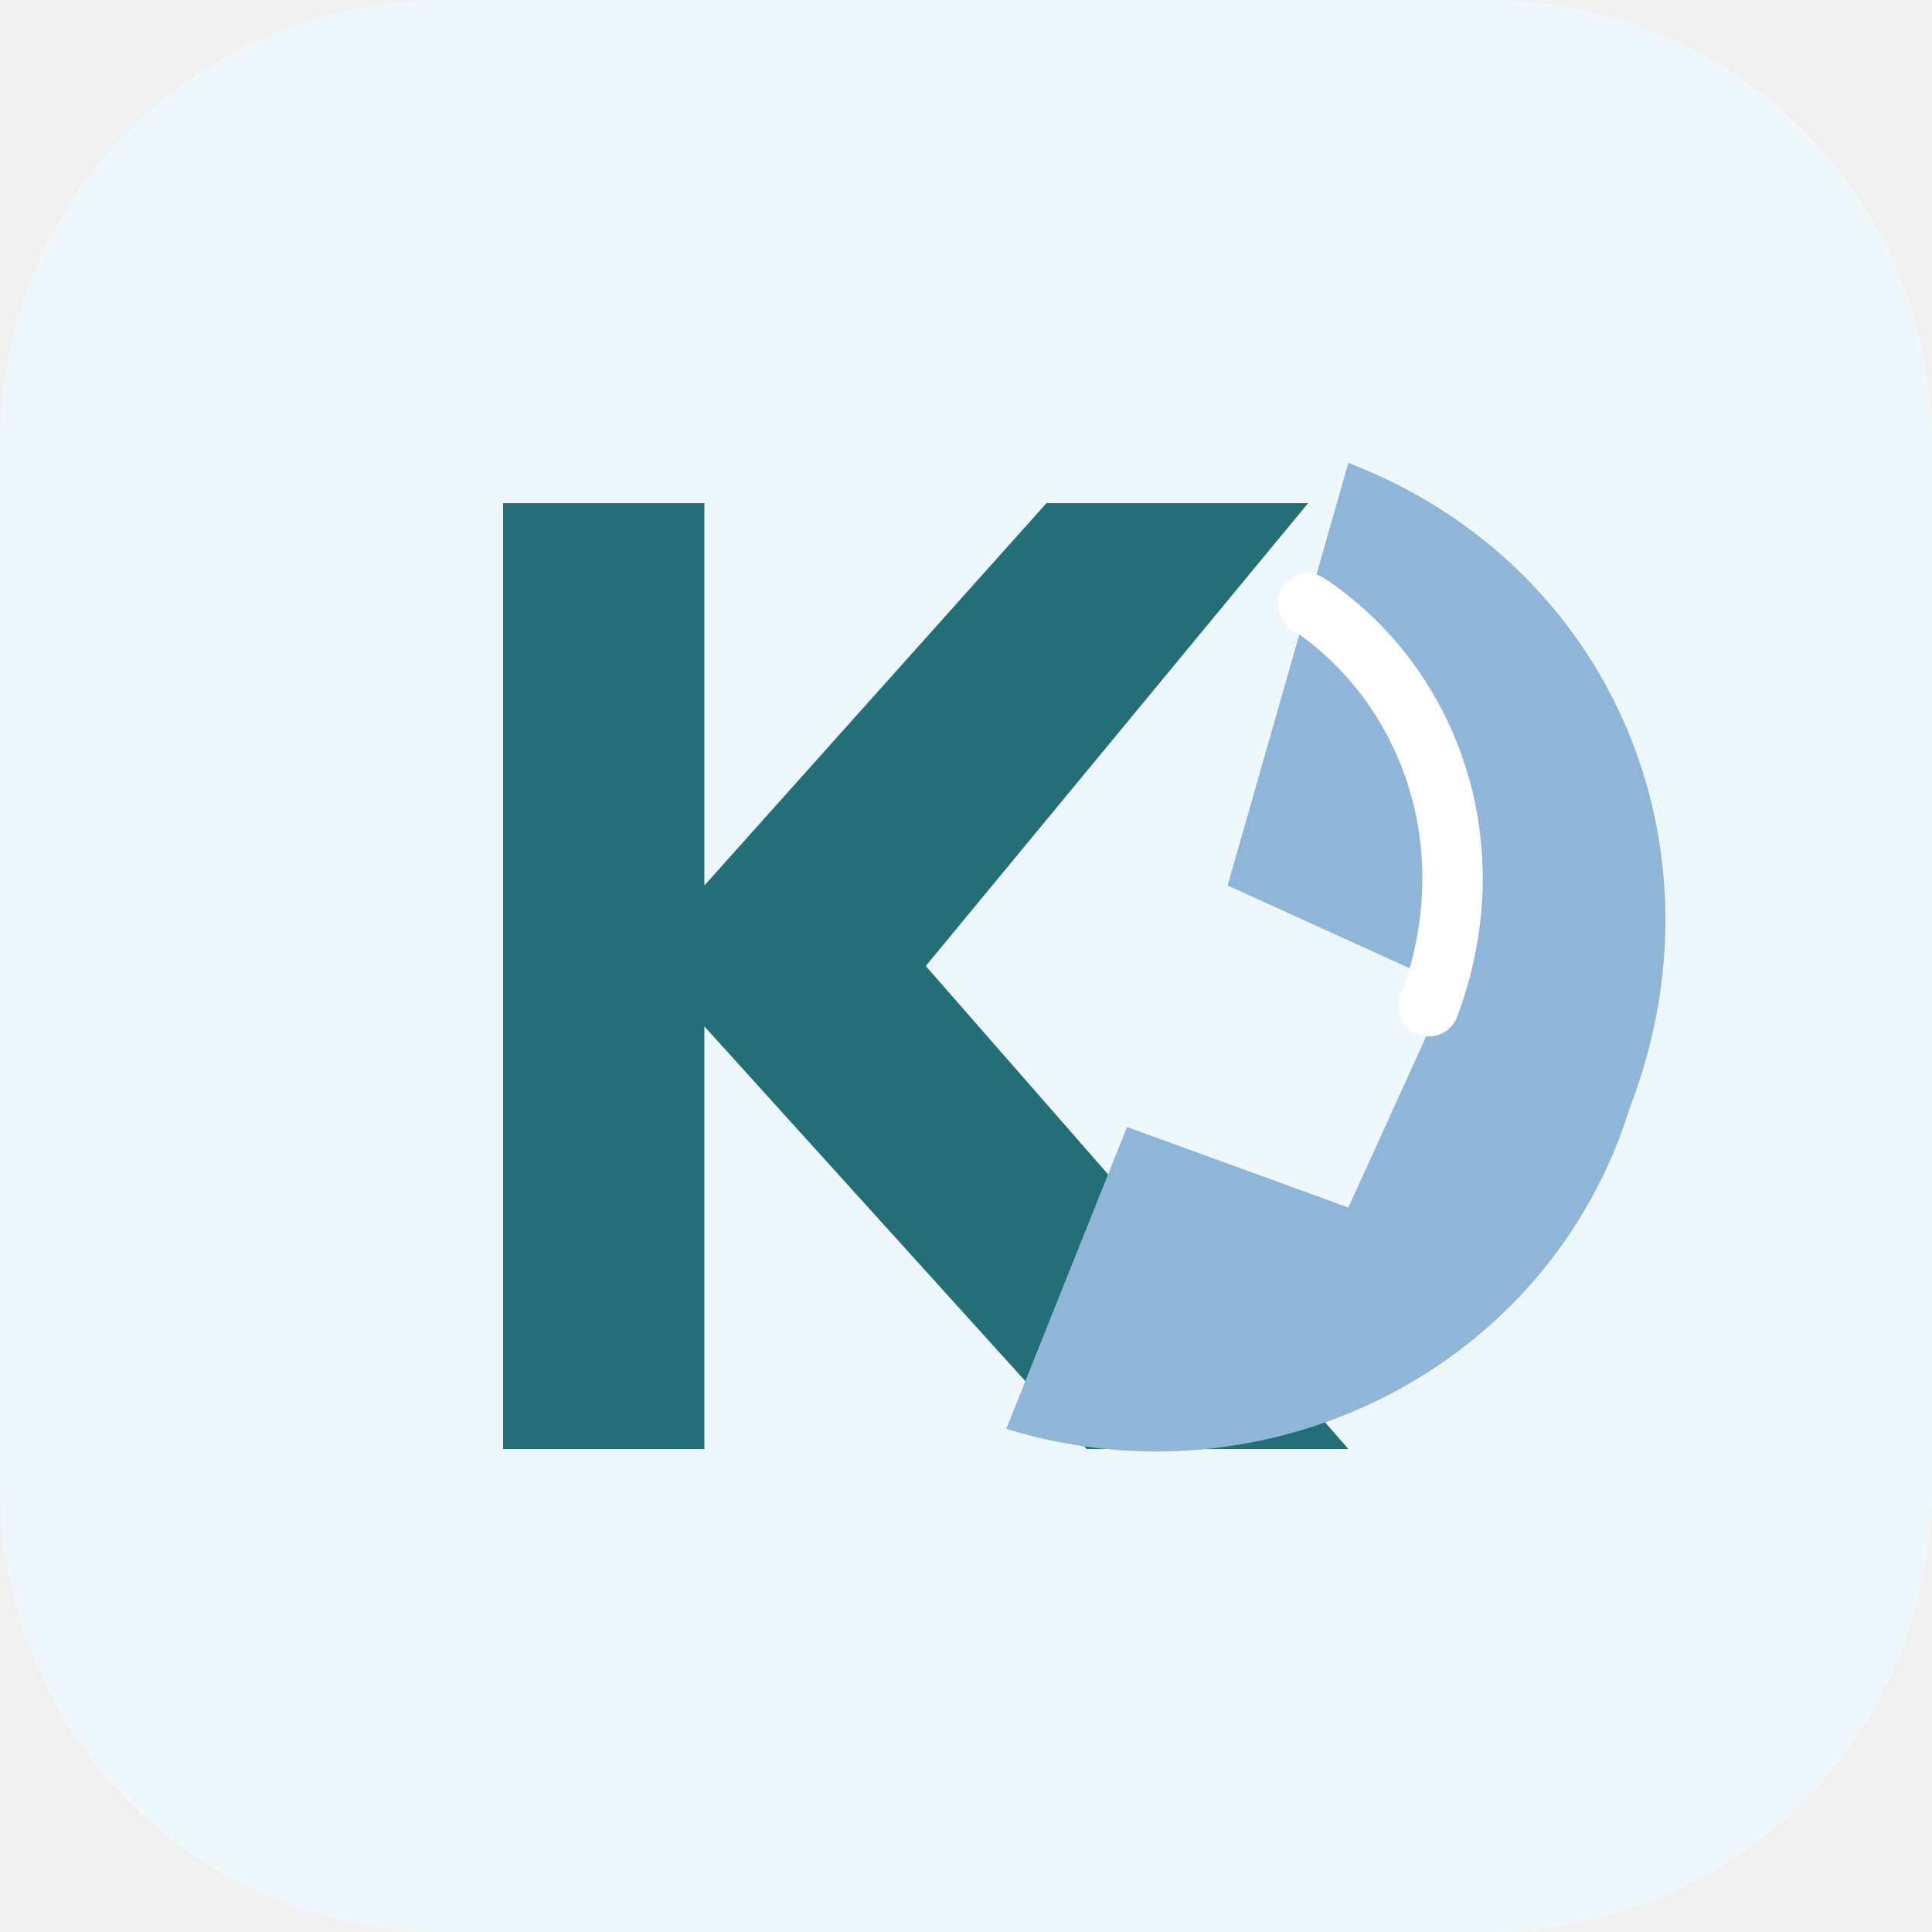
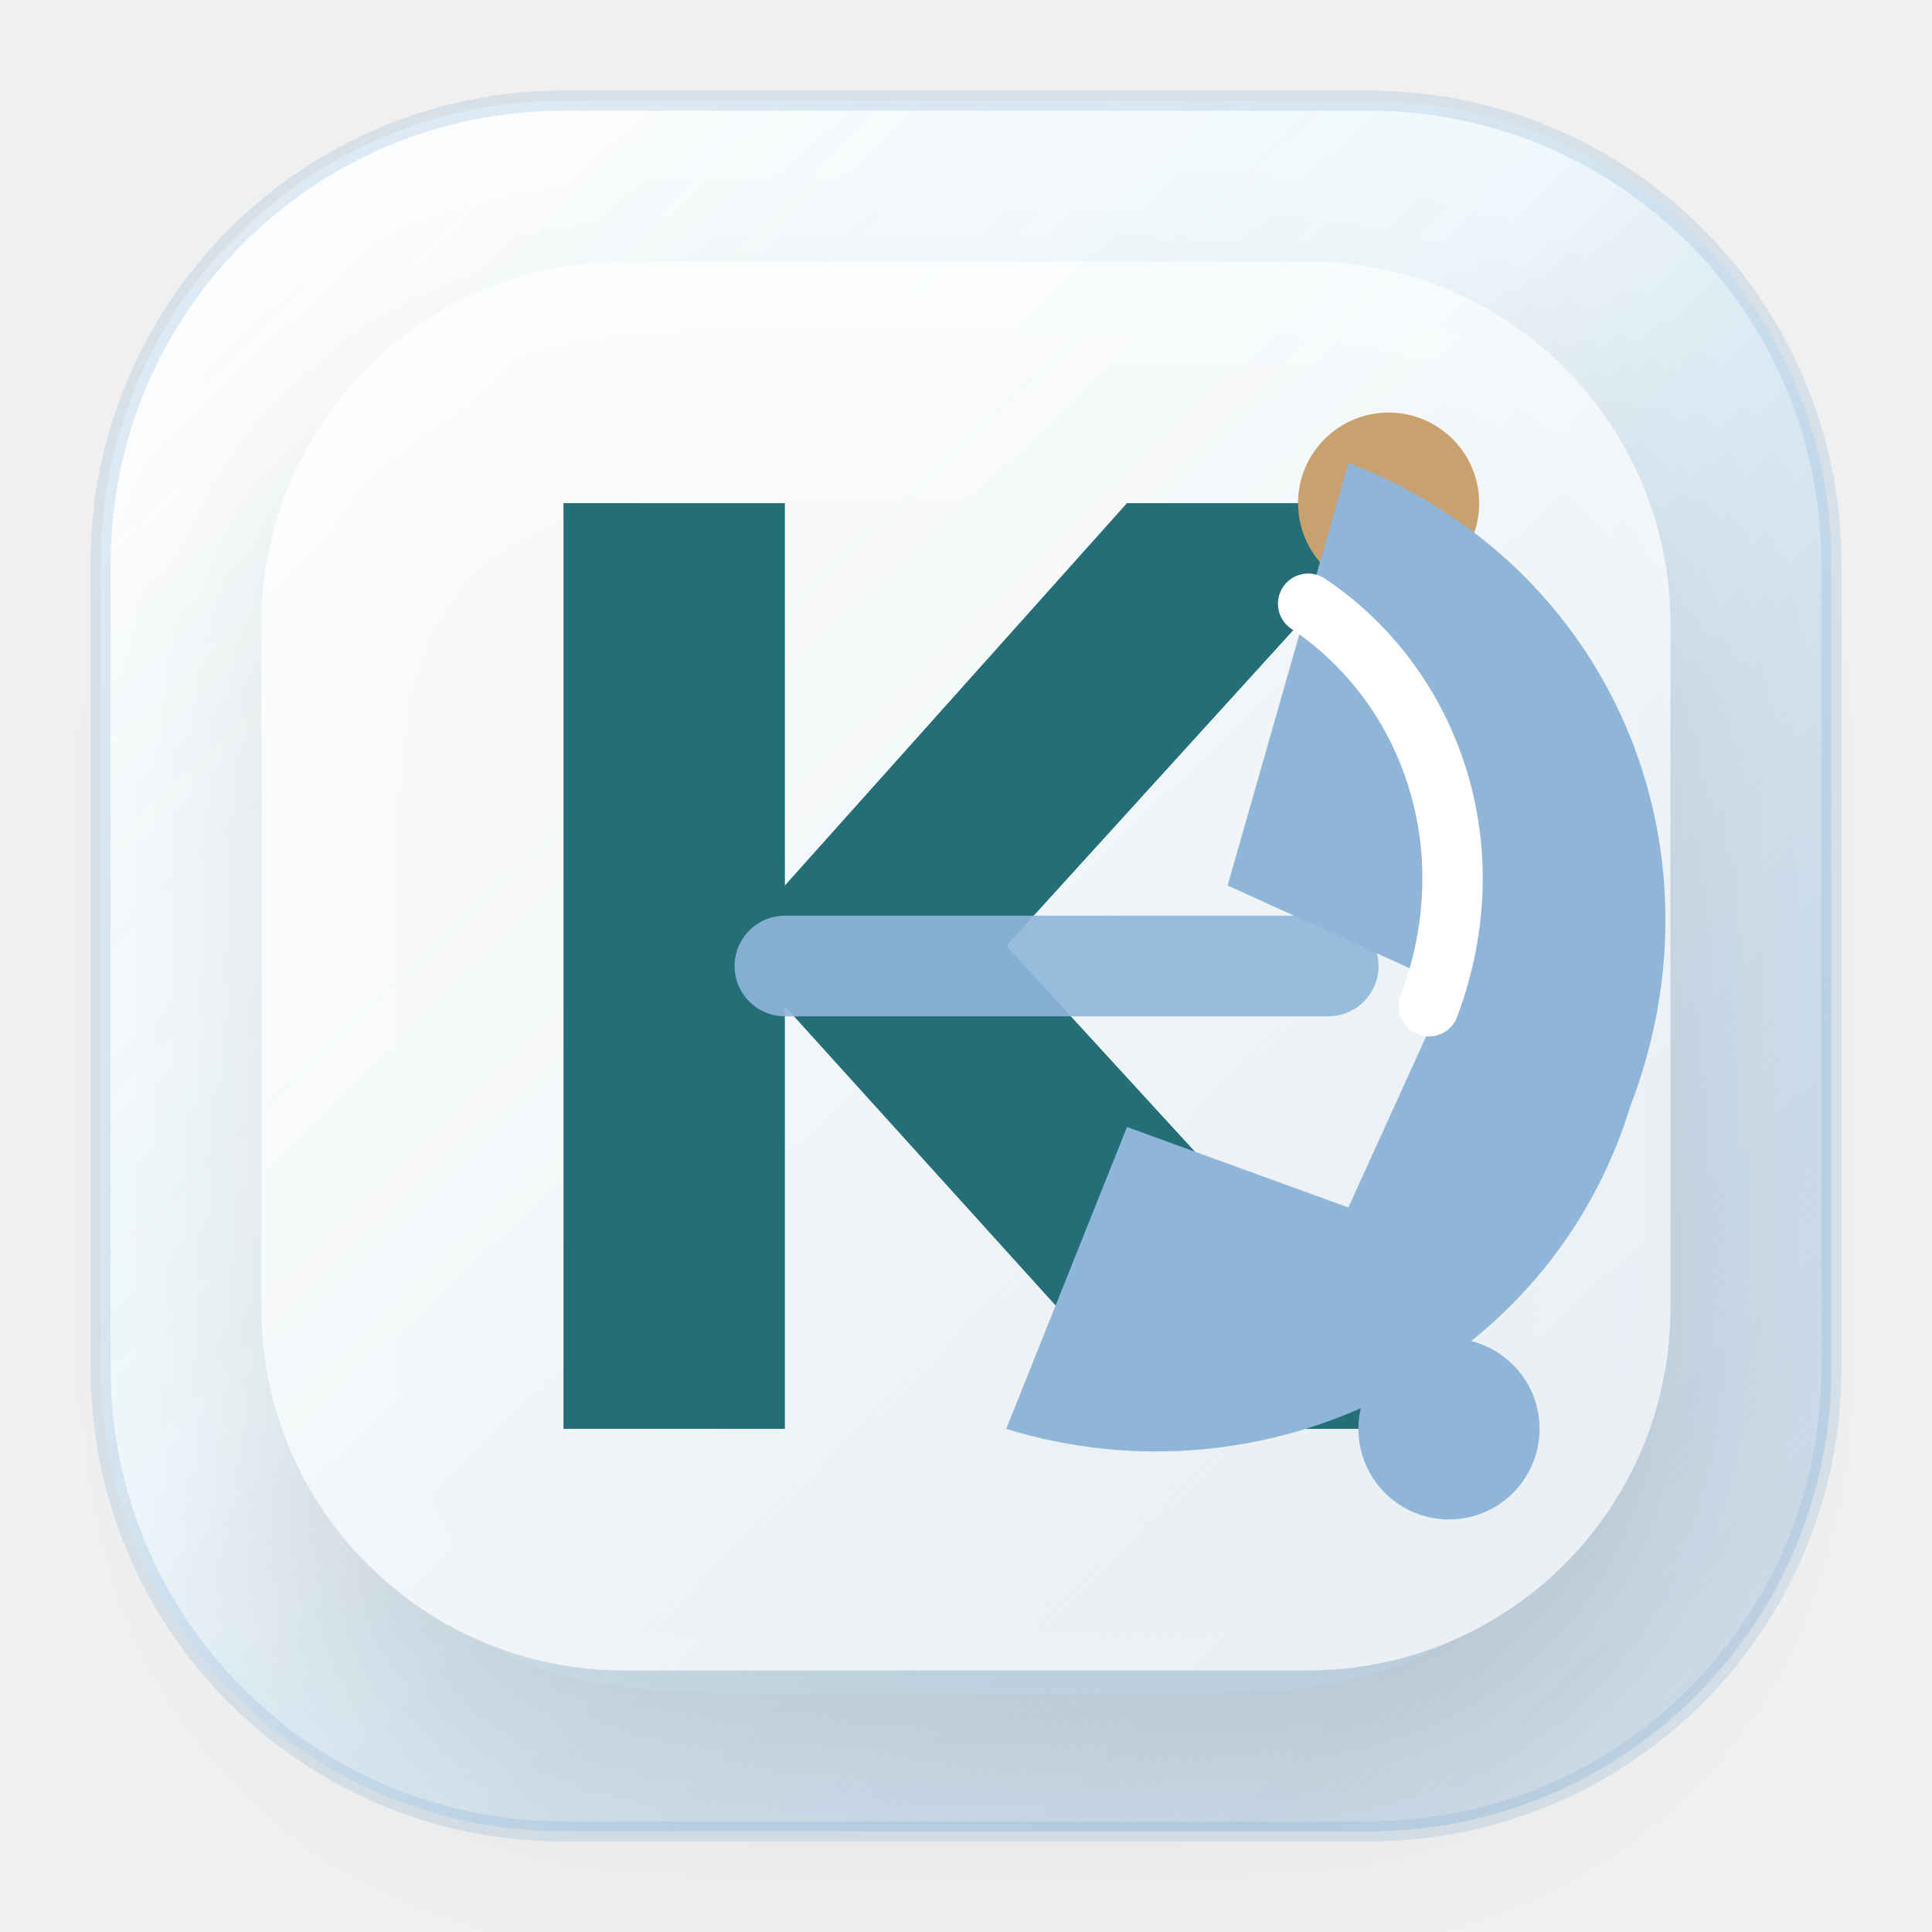
<svg xmlns="http://www.w3.org/2000/svg" viewBox="0 0 96 96" role="img" aria-label="KinForge worldbuilders logo">
-   <rect width="96" height="96" rx="22" fill="#eef7fb" />
-   <path d="M25 72V25h10v19l17-19h13L46 48l21 24H54L35 51v21H25Z" fill="#236e77" />
+   <defs>
+     <linearGradient id="bg" x1="10" y1="8" x2="86" y2="88" gradientUnits="userSpaceOnUse">
+       <stop offset="0" stop-color="#fff" stop-opacity=".92" />
+       <stop offset=".42" stop-color="#eef7fb" />
+       <stop offset="1" stop-color="#8fb6d9" stop-opacity=".34" />
+     </linearGradient>
+     <filter id="shadow" x="-20%" y="-20%" width="140%" height="140%">
+       <feDropShadow dx="0" dy="5" stdDeviation="5" flood-color="#1f2937" flood-opacity=".16" />
+     </filter>
+   </defs>
+   <rect x="5" y="5" width="86" height="86" rx="23" fill="url(#bg)" stroke="#8fb6d9" stroke-opacity=".28" />
+   <rect x="13" y="13" width="70" height="70" rx="18" fill="rgba(255,255,255,.64)" filter="url(#shadow)" />
+   <path d="M28 71V25h11v19l17-19h14L50 47l22 24H58L39 50v21H28Z" fill="#236e77" />
+   <path d="M39 48h27" stroke="#8fb6d9" stroke-width="5" stroke-linecap="round" opacity=".9" />
+   <circle cx="69" cy="25" r="4.5" fill="#c9a16f" />
+   <circle cx="72" cy="71" r="4.5" fill="#8fb6d9" />
  <path d="M67 23c13 5 19 19 14 32-4 13-18 20-31 16l6-15 11 4 5-11-11-5 6-21Z" fill="#8fb6d9" />
-   <path d="M65 30c6 4 9 12 6 20" fill="none" stroke="#ffffff" stroke-width="3" stroke-linecap="round" />
+   <path d="M65 30c6 4 9 12 6 20" fill="none" stroke="#fff" stroke-width="3" stroke-linecap="round" />
</svg>
